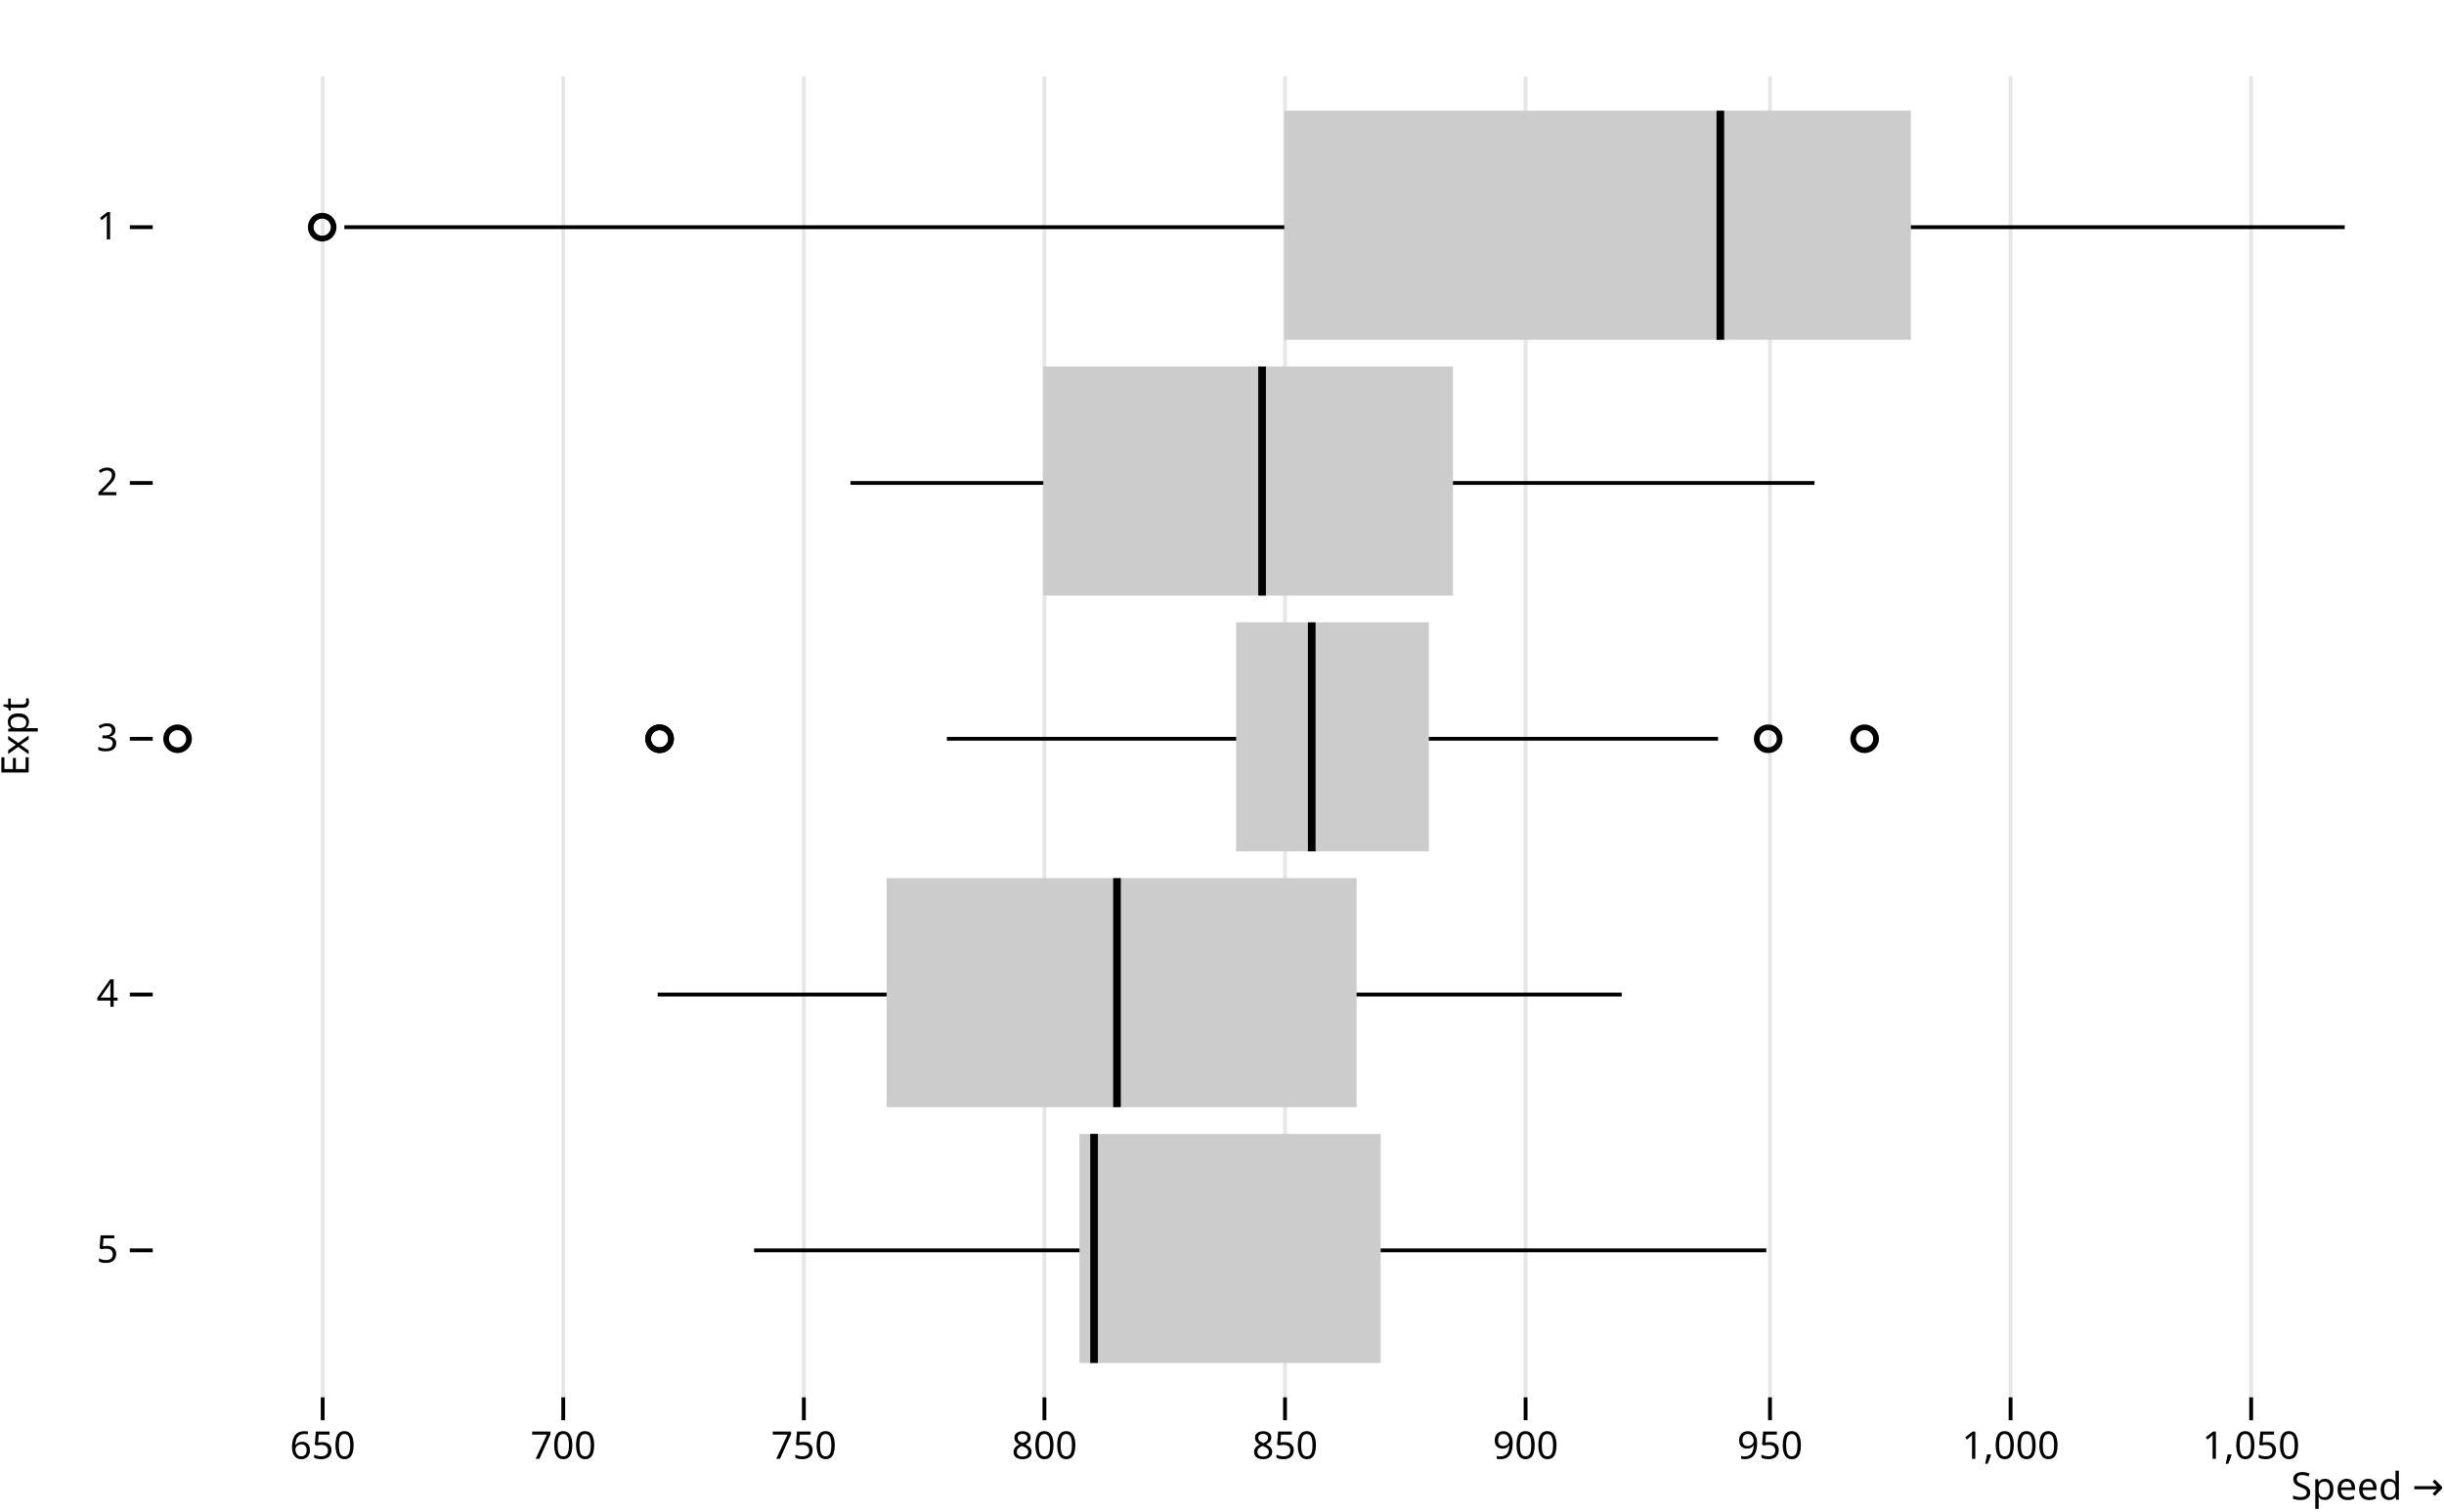
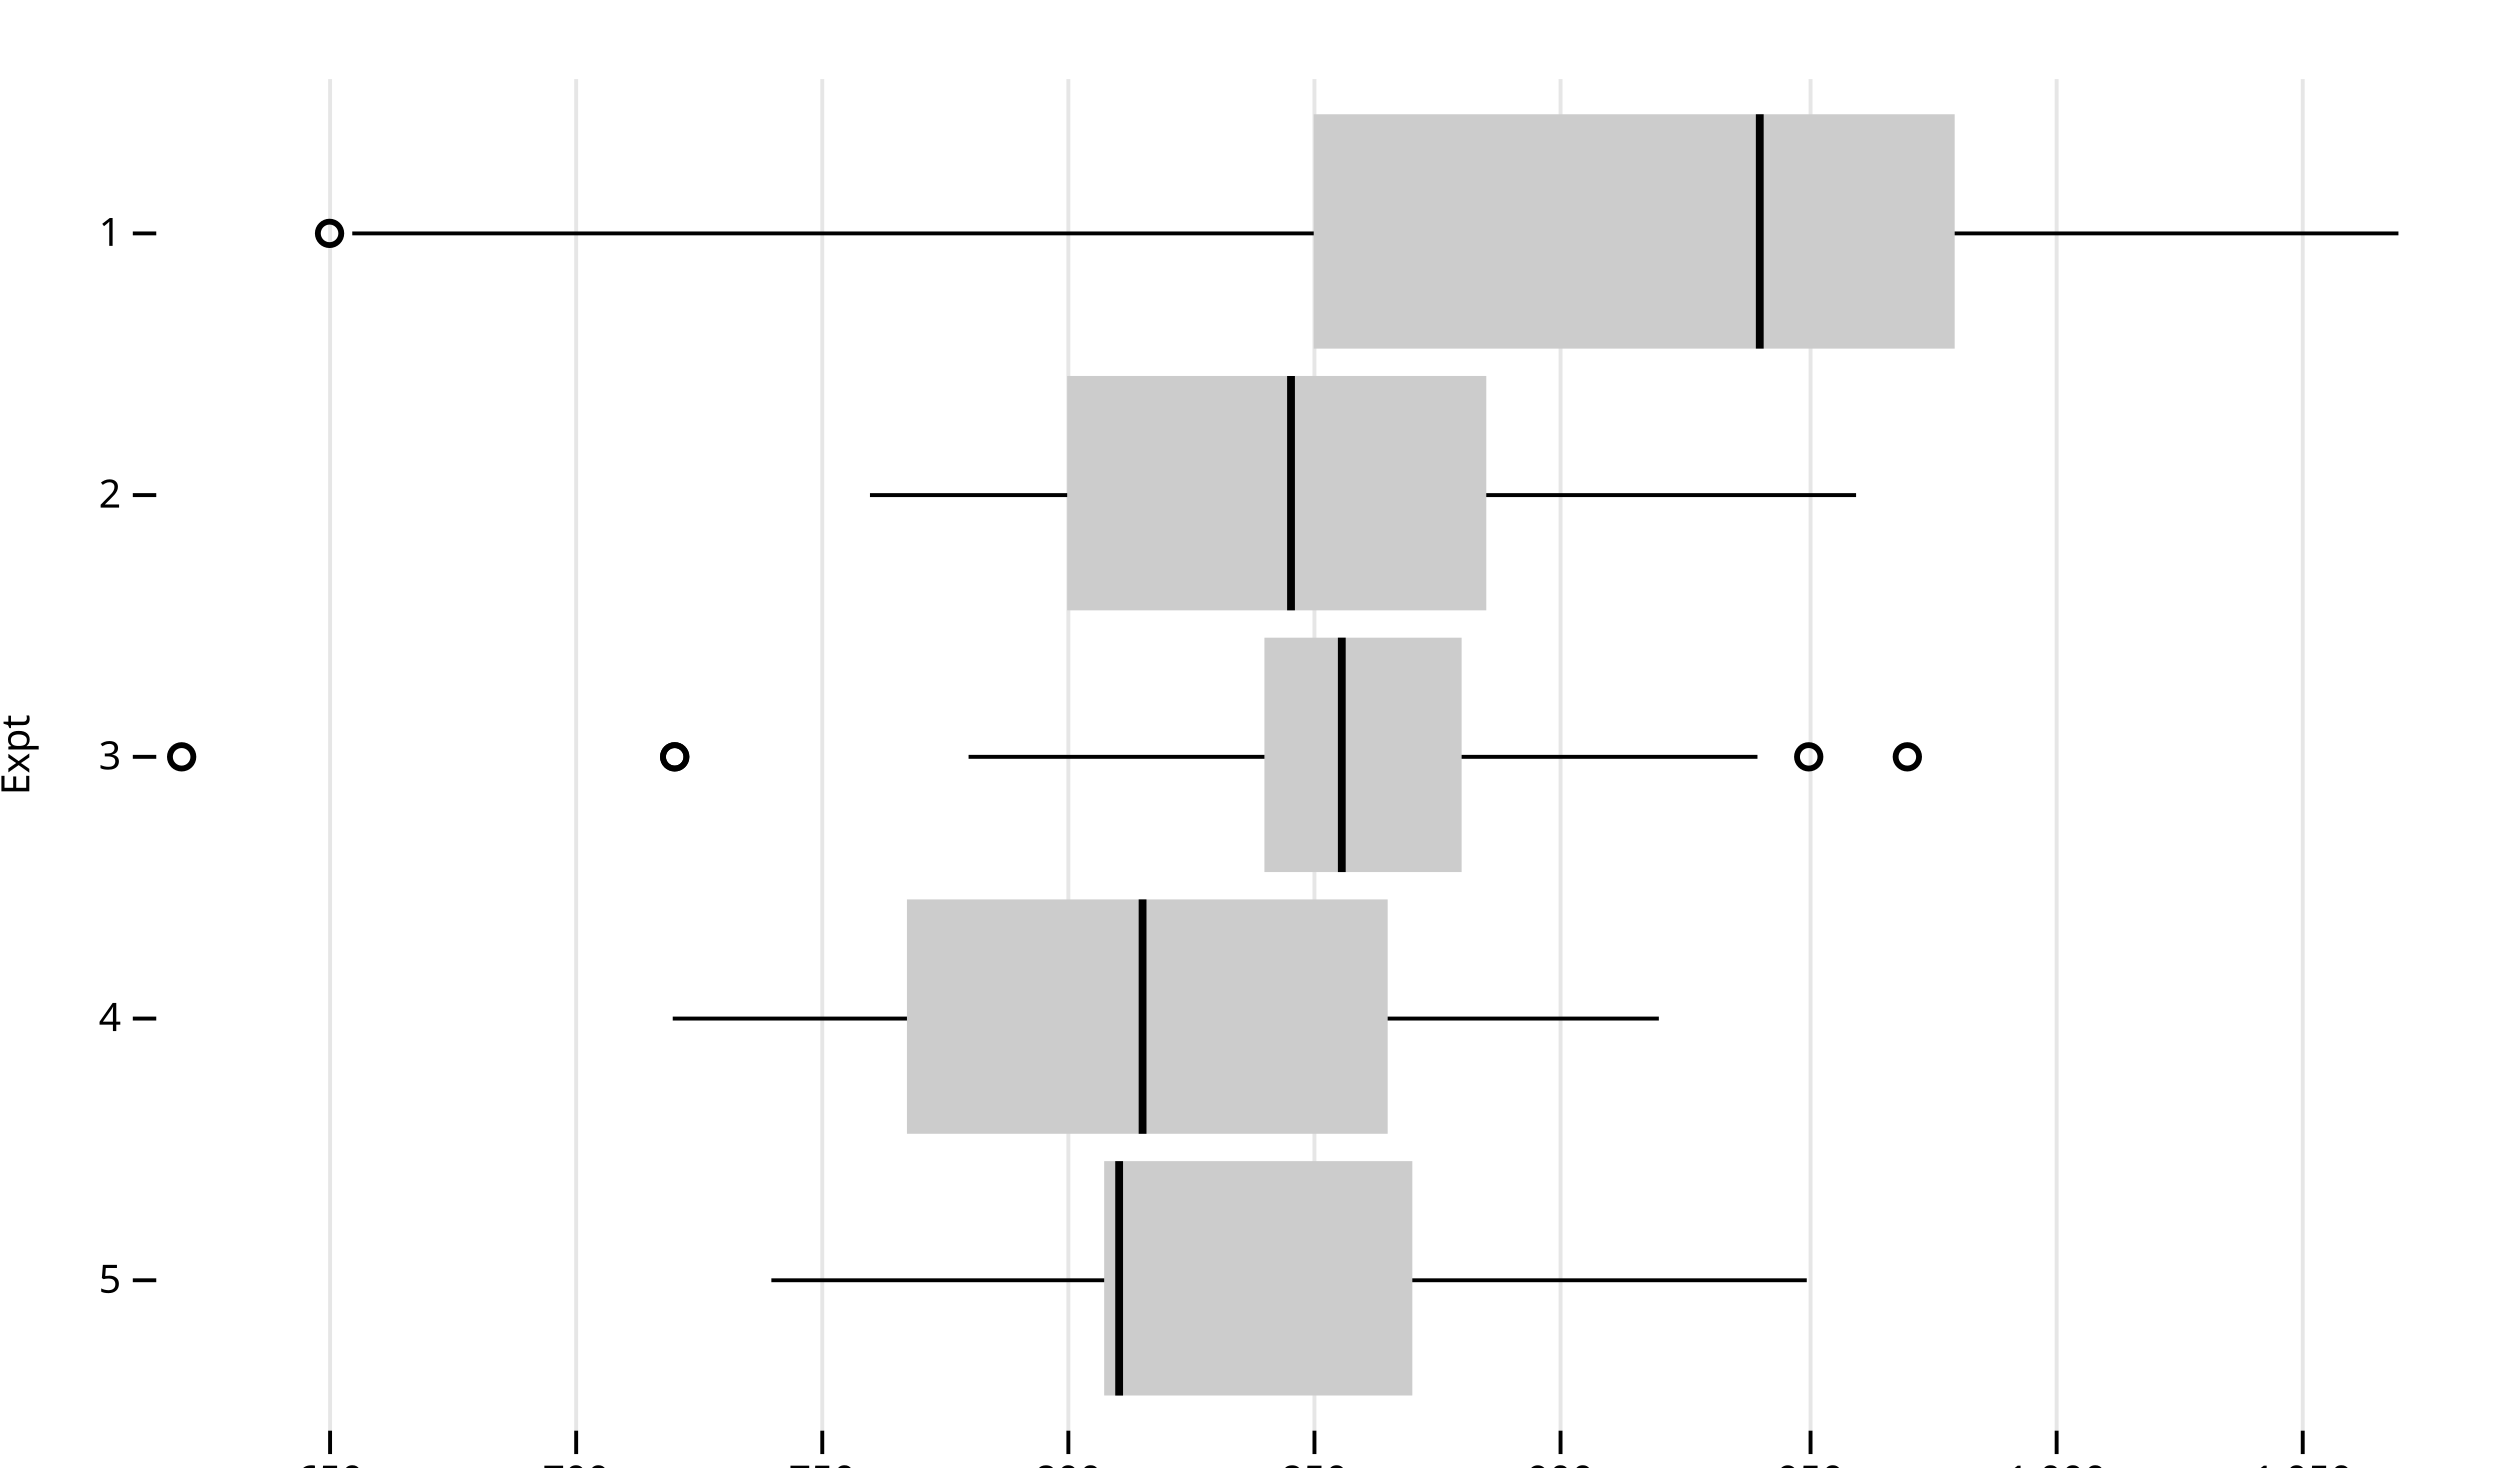
- <svg xmlns="http://www.w3.org/2000/svg" viewBox="0,0,640,396" class="plot" fill="currentColor" stroke-miterlimit="1" text-anchor="middle" width="640" height="396" style="display: block; font-size: 10px; font-family: sans-serif; background: white; height: auto; max-width: 100%;">
+ <svg xmlns="http://www.w3.org/2000/svg" class="plot" fill="currentColor" stroke-miterlimit="1" text-anchor="middle" width="640" height="396" style="display: block; font-size: 10px; font-family: sans-serif; background: white; height: auto; max-width: 100%;">
  <style>
    .plot text {
      white-space: pre;
    }
  </style>
  <g transform="translate(40,0)" fill="none" text-anchor="end">
    <g class="tick" opacity="1" transform="translate(0,59.5)">
      <line stroke="currentColor" x2="-6" />
      <text fill="currentColor" x="-9" dy="0.32em">1</text>
    </g>
    <g class="tick" opacity="1" transform="translate(0,126.5)">
      <line stroke="currentColor" x2="-6" />
      <text fill="currentColor" x="-9" dy="0.32em">2</text>
    </g>
    <g class="tick" opacity="1" transform="translate(0,193.5)">
      <line stroke="currentColor" x2="-6" />
      <text fill="currentColor" x="-9" dy="0.32em">3</text>
    </g>
    <g class="tick" opacity="1" transform="translate(0,260.5)">
      <line stroke="currentColor" x2="-6" />
      <text fill="currentColor" x="-9" dy="0.32em">4</text>
    </g>
    <g class="tick" opacity="1" transform="translate(0,327.5)">
      <line stroke="currentColor" x2="-6" />
      <text fill="currentColor" x="-9" dy="0.32em">5</text>
    </g>
    <text fill="currentColor" transform="translate(-40,193) rotate(-90)" dy="0.75em" text-anchor="middle">Expt</text>
  </g>
  <g transform="translate(0,366)" fill="none" text-anchor="middle">
    <g class="tick" opacity="1" transform="translate(84.5,0)">
      <line stroke="currentColor" y2="6" />
      <line stroke="currentColor" y2="-346" stroke-opacity="0.1" />
      <text fill="currentColor" y="9" dy="0.71em">650</text>
    </g>
    <g class="tick" opacity="1" transform="translate(147.5,0)">
      <line stroke="currentColor" y2="6" />
      <line stroke="currentColor" y2="-346" stroke-opacity="0.1" />
      <text fill="currentColor" y="9" dy="0.71em">700</text>
    </g>
    <g class="tick" opacity="1" transform="translate(210.5,0)">
      <line stroke="currentColor" y2="6" />
      <line stroke="currentColor" y2="-346" stroke-opacity="0.1" />
      <text fill="currentColor" y="9" dy="0.71em">750</text>
    </g>
    <g class="tick" opacity="1" transform="translate(273.5,0)">
      <line stroke="currentColor" y2="6" />
      <line stroke="currentColor" y2="-346" stroke-opacity="0.1" />
      <text fill="currentColor" y="9" dy="0.71em">800</text>
    </g>
    <g class="tick" opacity="1" transform="translate(336.5,0)">
      <line stroke="currentColor" y2="6" />
      <line stroke="currentColor" y2="-346" stroke-opacity="0.1" />
      <text fill="currentColor" y="9" dy="0.71em">850</text>
    </g>
    <g class="tick" opacity="1" transform="translate(399.5,0)">
      <line stroke="currentColor" y2="6" />
      <line stroke="currentColor" y2="-346" stroke-opacity="0.1" />
      <text fill="currentColor" y="9" dy="0.71em">900</text>
    </g>
    <g class="tick" opacity="1" transform="translate(463.5,0)">
      <line stroke="currentColor" y2="6" />
      <line stroke="currentColor" y2="-346" stroke-opacity="0.1" />
      <text fill="currentColor" y="9" dy="0.71em">950</text>
    </g>
    <g class="tick" opacity="1" transform="translate(526.5,0)">
      <line stroke="currentColor" y2="6" />
      <line stroke="currentColor" y2="-346" stroke-opacity="0.1" />
      <text fill="currentColor" y="9" dy="0.71em">1,000</text>
    </g>
    <g class="tick" opacity="1" transform="translate(589.5,0)">
      <line stroke="currentColor" y2="6" />
      <line stroke="currentColor" y2="-346" stroke-opacity="0.1" />
      <text fill="currentColor" y="9" dy="0.71em">1,050</text>
    </g>
    <text fill="currentColor" transform="translate(640,30)" dy="-0.32em" text-anchor="end">Speed →</text>
  </g>
  <g stroke="currentColor" transform="translate(0,30.5)">
    <line x1="90.178" x2="614" y1="29" y2="29" />
    <line x1="222.711" x2="475.156" y1="96" y2="96" />
    <line x1="247.956" x2="449.911" y1="163" y2="163" />
    <line x1="172.222" x2="424.667" y1="230" y2="230" />
    <line x1="197.467" x2="462.533" y1="297" y2="297" />
  </g>
  <g fill="#ccc" transform="translate(0,0)">
    <rect x="336.311" width="164.089" y="29" height="60" />
    <rect x="273.2" width="107.289" y="96" height="60" />
    <rect x="323.689" width="50.489" y="163" height="60" />
    <rect x="232.178" width="123.067" y="230" height="60" />
    <rect x="282.667" width="78.889" y="297" height="60" />
  </g>
  <g stroke="currentColor" stroke-width="2" transform="translate(0.5,0)">
    <line x1="450" x2="450" y1="29" y2="89" />
    <line x1="330" x2="330" y1="96" y2="156" />
    <line x1="343" x2="343" y1="163" y2="223" />
    <line x1="292" x2="292" y1="230" y2="290" />
    <line x1="286" x2="286" y1="297" y2="357" />
  </g>
  <g fill="none" stroke="currentColor" stroke-width="1.5" transform="translate(0.5,30.5)">
    <circle cx="83.867" cy="29" r="3" />
    <circle cx="172.222" cy="163" r="3" />
    <circle cx="172.222" cy="163" r="3" />
    <circle cx="46" cy="163" r="3" />
    <circle cx="487.778" cy="163" r="3" />
    <circle cx="462.533" cy="163" r="3" />
  </g>
</svg>
